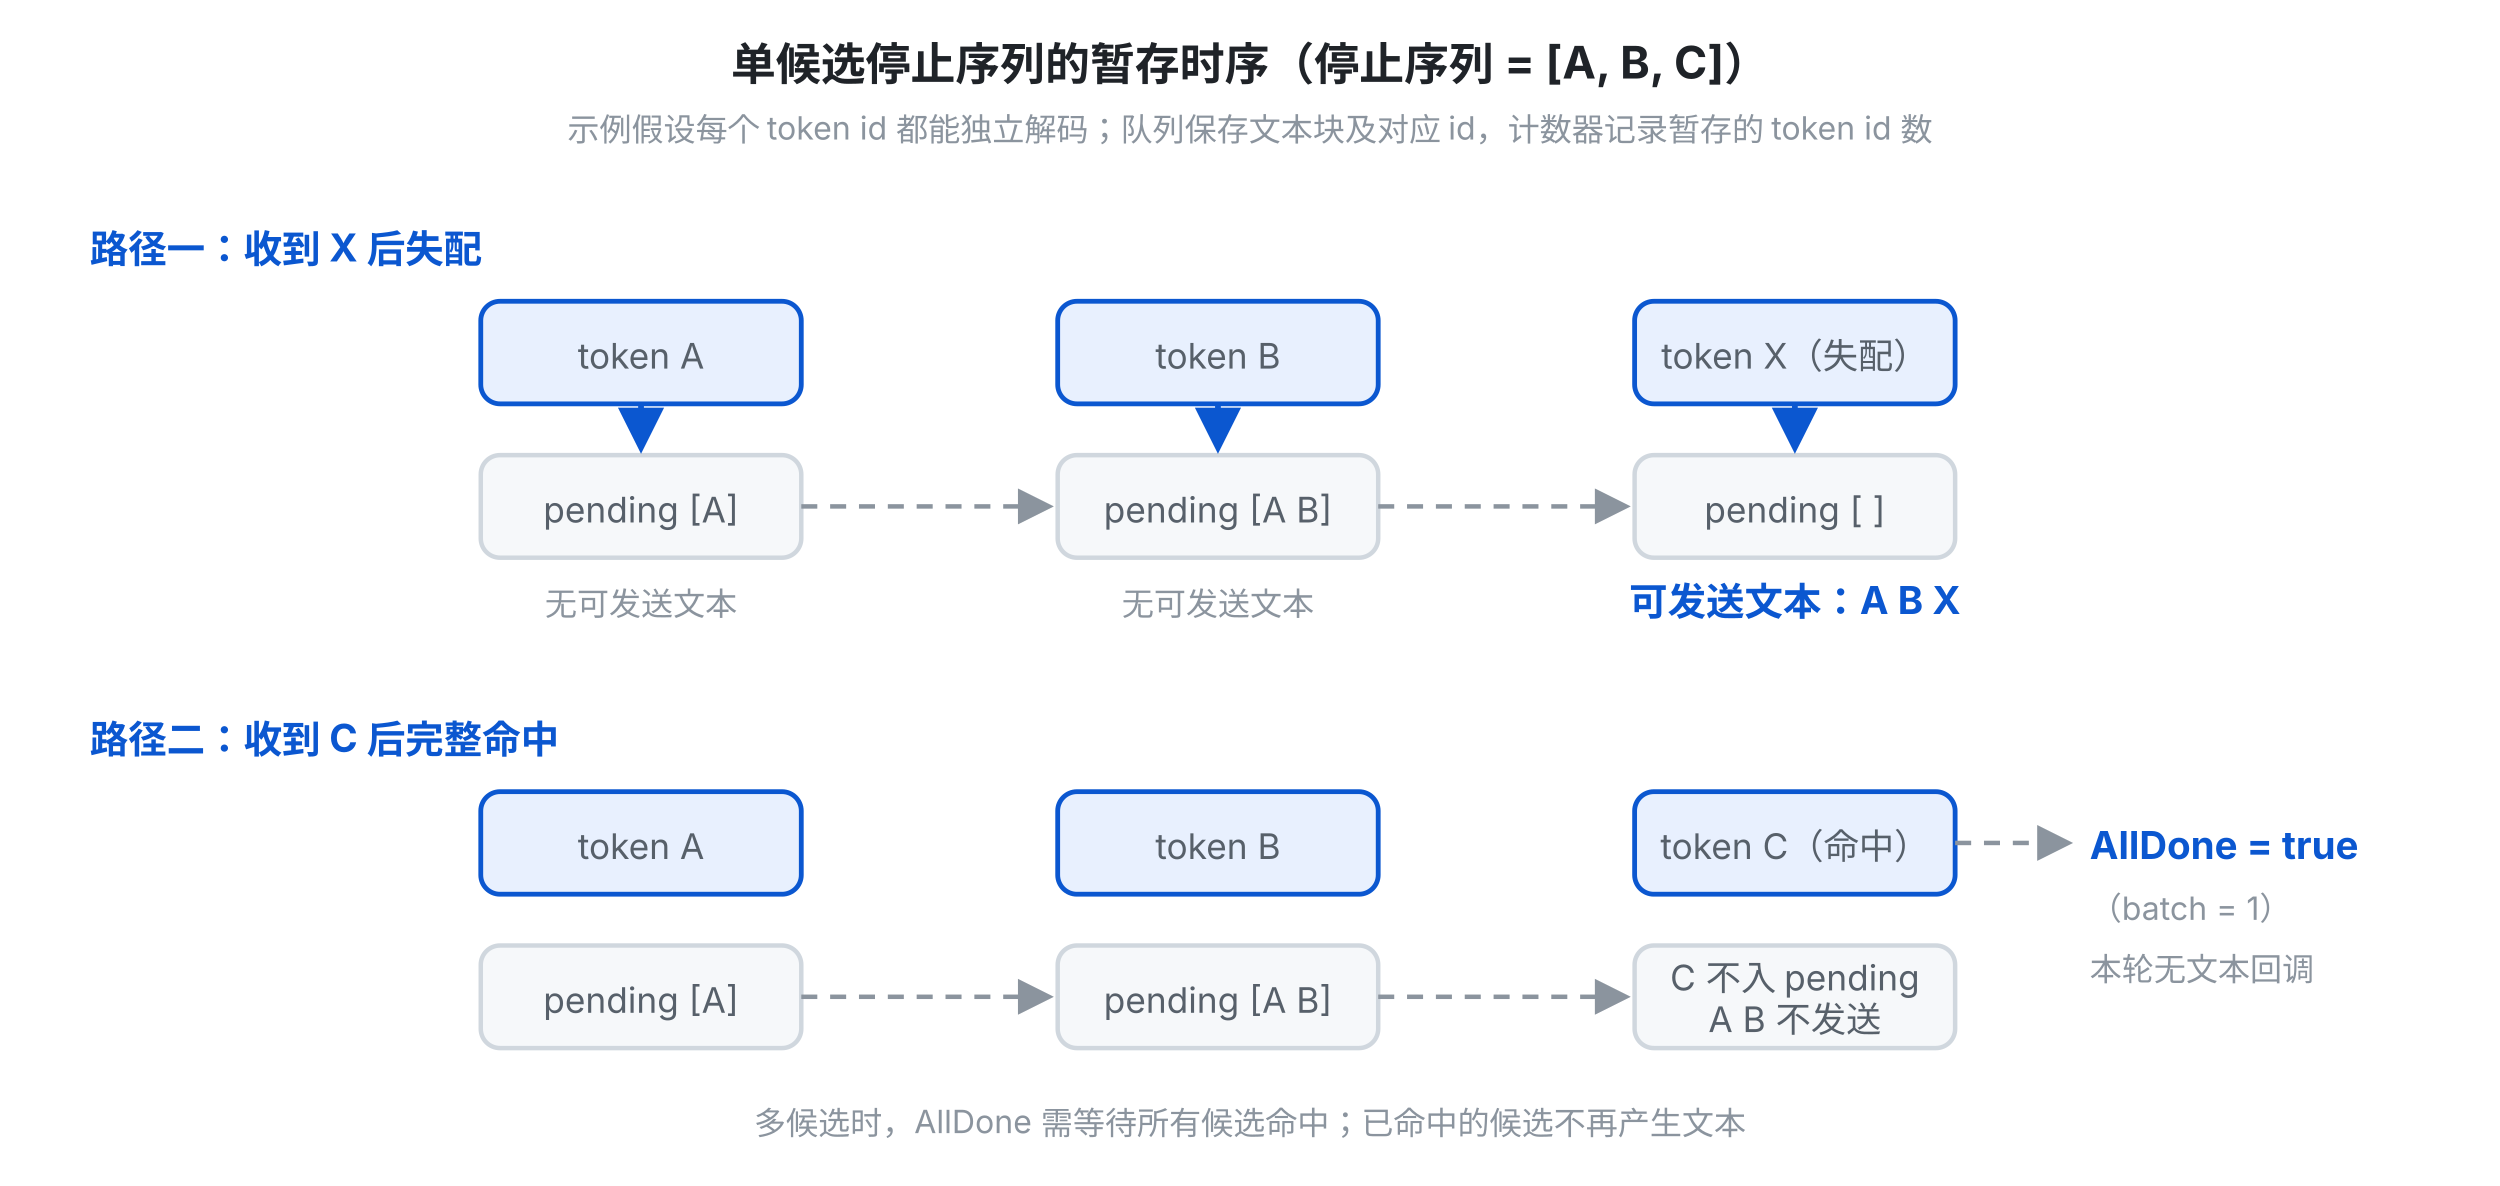
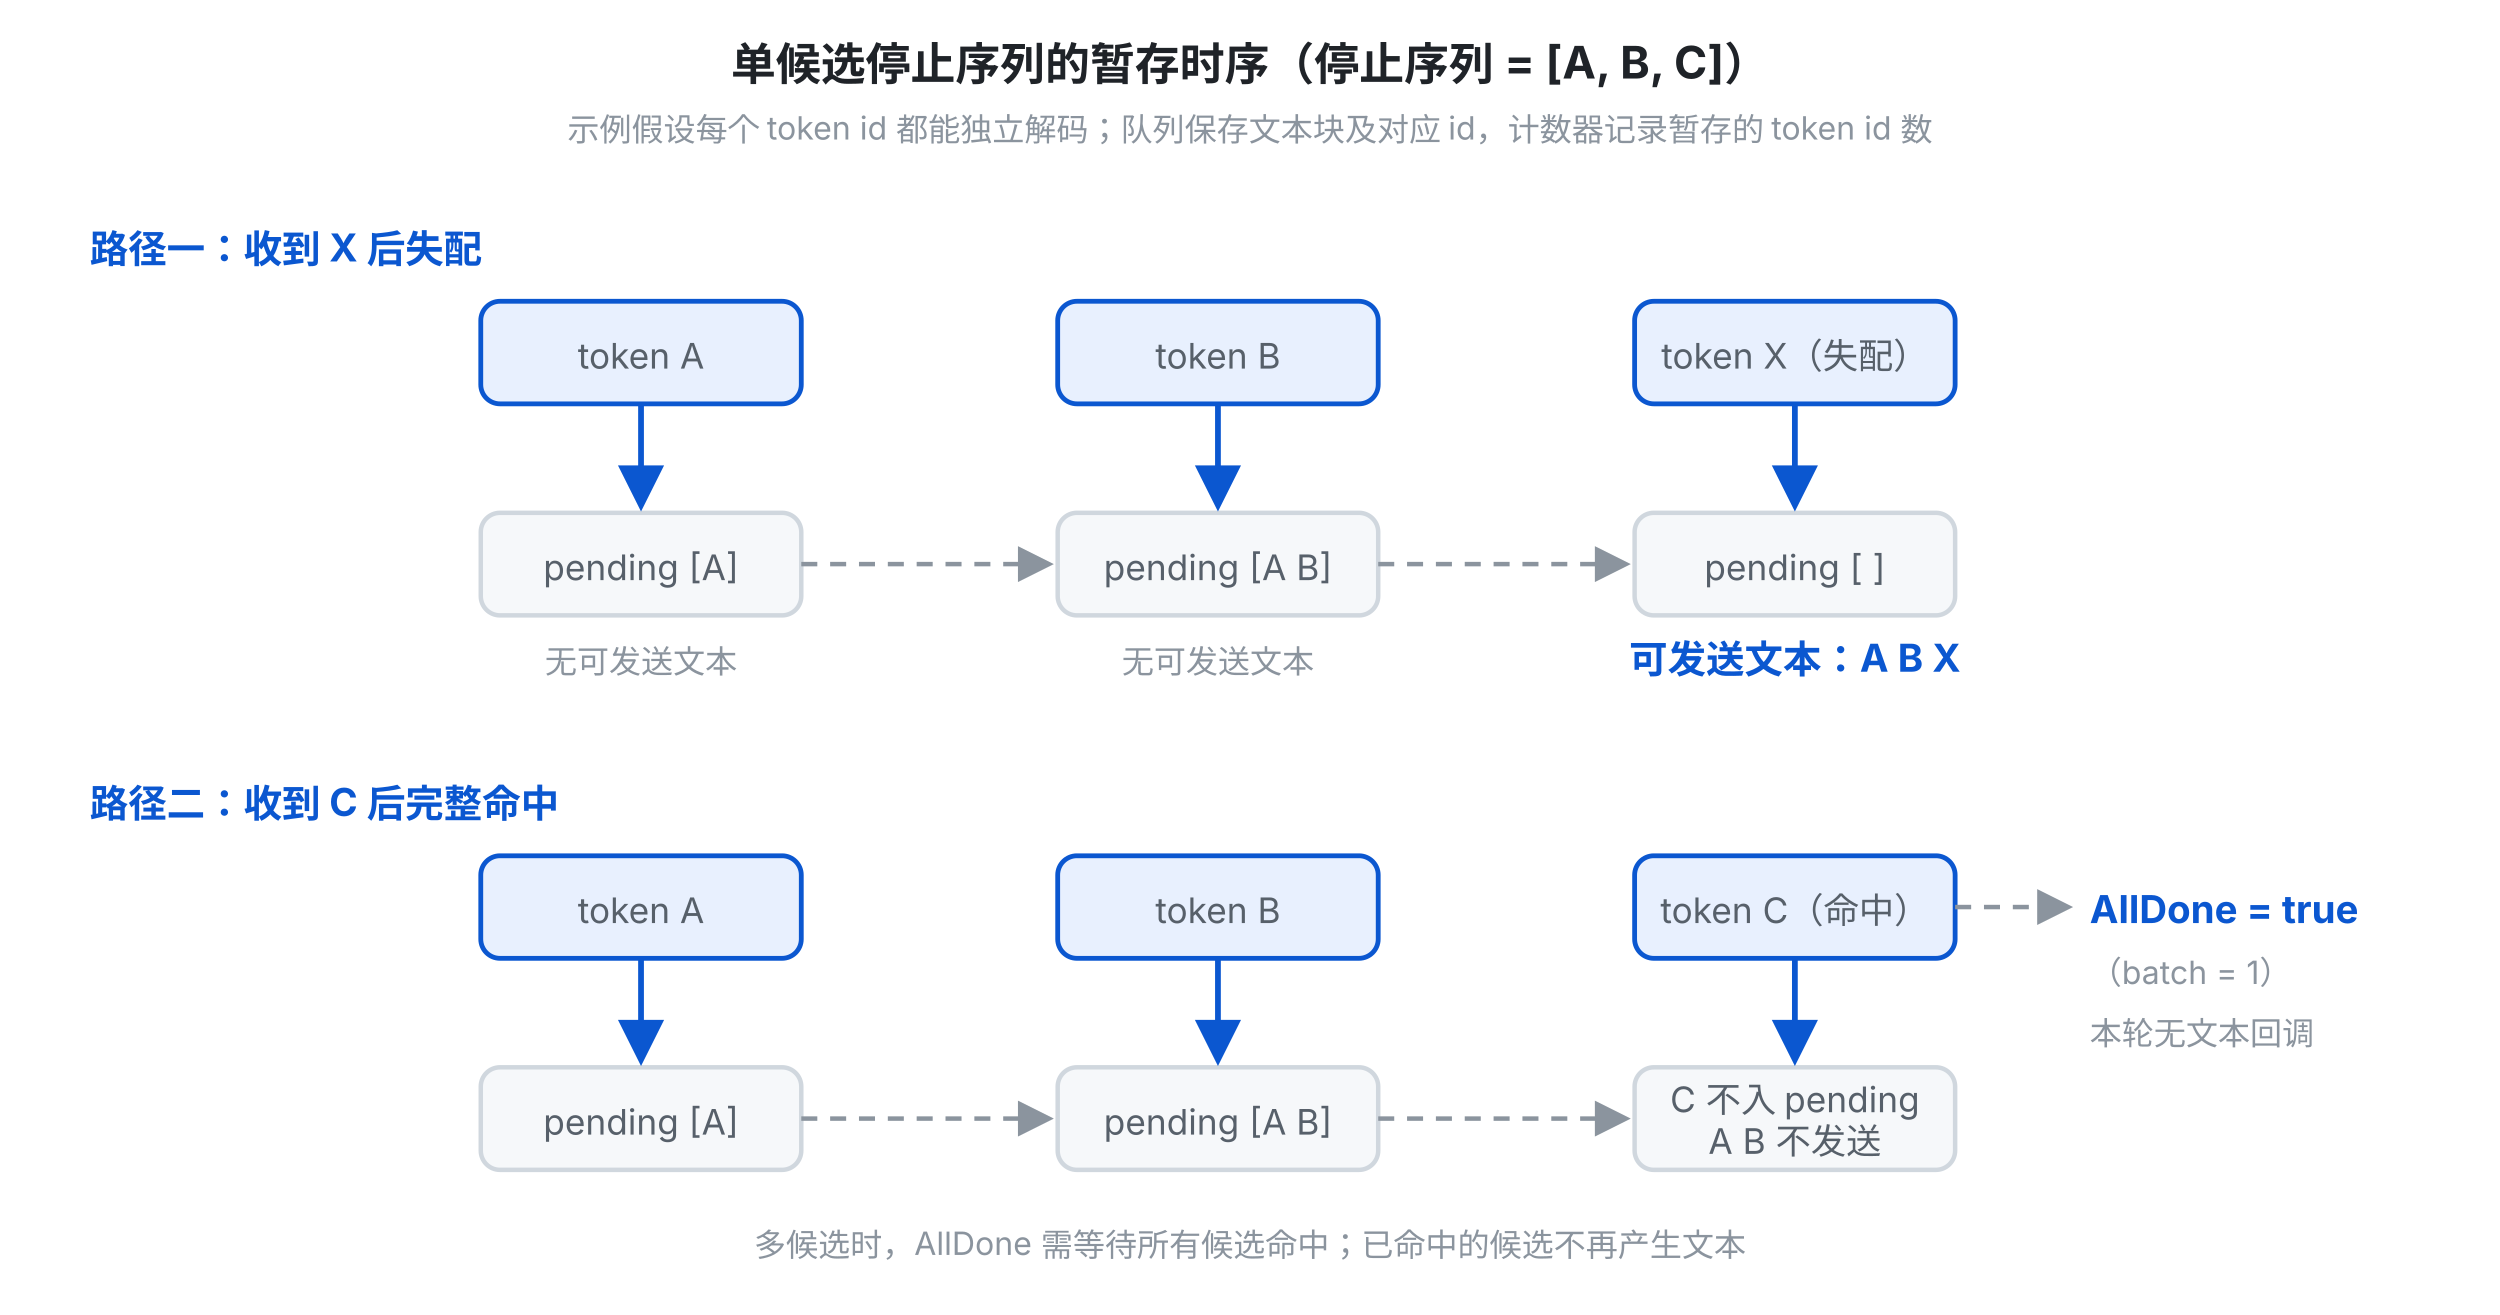
- <svg xmlns="http://www.w3.org/2000/svg" viewBox="0 0 780 370" width="780" height="370" role="img" aria-label="单候选停止序列在部分匹配、失配和完整命中时的暂存与发送行为">
+ <svg xmlns="http://www.w3.org/2000/svg" viewBox="0 0 780 410" width="780" height="410" role="img" aria-label="单候选停止序列在部分匹配、失配和完整命中时的暂存与发送行为">
  <defs>
    <style>
      text { font-family: -apple-system, "PingFang SC", "Microsoft YaHei", sans-serif; }
      .b { fill: var(--fig-surface, #f6f8fa); stroke: var(--fig-border, #d0d7de); stroke-width: 1.4; }
      .bl { fill: var(--fig-accent-soft, #e8f0fe); stroke: var(--fig-accent, #0b57d0); stroke-width: 1.5; }
      .t { fill: var(--fig-text, #1f2328); font-size: 14px; font-weight: 700; }
      .tw { fill: var(--fig-accent, #0b57d0); font-size: 12px; font-weight: 700; }
      .ts { fill: var(--fig-text-soft, #57606a); font-size: 11px; }
      .td { fill: var(--fig-text-dim, #8b949e); font-size: 10px; }
      .edge { stroke: var(--fig-accent, #0b57d0); stroke-width: 1.8; fill: none; }
      .edged { stroke: var(--fig-text-dim, #8b949e); stroke-width: 1.4; fill: none; stroke-dasharray: 5 4; }
    </style>
    <marker id="ar" orient="auto-start-reverse" markerWidth="8" markerHeight="8" refX="6" refY="4">
      <path d="M0,0 L8,4 L0,8 z" fill="var(--fig-accent, #0b57d0)" />
    </marker>
    <marker id="ard" orient="auto-start-reverse" markerWidth="8" markerHeight="8" refX="6" refY="4">
      <path d="M0,0 L8,4 L0,8 z" fill="var(--fig-text-dim, #8b949e)" />
    </marker>
  </defs>
  <text class="t" x="390" y="25" text-anchor="middle">单候选停止序列的暂存时序（停止序列 = [A, B, C]）</text>
  <text class="td" x="390" y="44" text-anchor="middle">示例假设每个 token id 都能独立解码；队列保存文本块及对应 id，计数器记录暂存的 token id 数</text>
  <text class="tw" x="28" y="82">路径一：收到 X 后失配</text>
  <rect class="bl" x="150" y="94" width="100" height="32" rx="6" />
  <text class="ts" x="200" y="115" text-anchor="middle">token A</text>
-   <rect class="b" x="150" y="142" width="100" height="32" rx="6" />
-   <text class="ts" x="200" y="163" text-anchor="middle">pending [A]</text>
-   <text class="td" x="200" y="192" text-anchor="middle">无可发送文本</text>
-   <path class="edge" d="M200,126 V138" marker-end="url(#ar)" />
+   <rect class="b" x="150" y="160" width="100" height="32" rx="6" />
+   <text class="ts" x="200" y="181" text-anchor="middle">pending [A]</text>
+   <text class="td" x="200" y="210" text-anchor="middle">无可发送文本</text>
+   <path class="edge" d="M200,126 V156" marker-end="url(#ar)" />
  <rect class="bl" x="330" y="94" width="100" height="32" rx="6" />
  <text class="ts" x="380" y="115" text-anchor="middle">token B</text>
-   <rect class="b" x="330" y="142" width="100" height="32" rx="6" />
-   <text class="ts" x="380" y="163" text-anchor="middle">pending [A B]</text>
-   <text class="td" x="380" y="192" text-anchor="middle">无可发送文本</text>
-   <path class="edge" d="M380,126 V138" marker-end="url(#ar)" />
-   <path class="edged" d="M250,158 H326" marker-end="url(#ard)" />
+   <rect class="b" x="330" y="160" width="100" height="32" rx="6" />
+   <text class="ts" x="380" y="181" text-anchor="middle">pending [A B]</text>
+   <text class="td" x="380" y="210" text-anchor="middle">无可发送文本</text>
+   <path class="edge" d="M380,126 V156" marker-end="url(#ar)" />
+   <path class="edged" d="M250,176 H326" marker-end="url(#ard)" />
  <rect class="bl" x="510" y="94" width="100" height="32" rx="6" />
  <text class="ts" x="560" y="115" text-anchor="middle">token X（失配）</text>
-   <rect class="b" x="510" y="142" width="100" height="32" rx="6" />
-   <text class="ts" x="560" y="163" text-anchor="middle">pending [ ]</text>
-   <text class="tw" x="560" y="192" text-anchor="middle">可发送文本：A B X</text>
-   <path class="edge" d="M560,126 V138" marker-end="url(#ar)" />
-   <path class="edged" d="M430,158 H506" marker-end="url(#ard)" />
-   <text class="tw" x="28" y="235">路径二：收到 C 后完整命中</text>
-   <rect class="bl" x="150" y="247" width="100" height="32" rx="6" />
-   <text class="ts" x="200" y="268" text-anchor="middle">token A</text>
-   <rect class="b" x="150" y="295" width="100" height="32" rx="6" />
-   <text class="ts" x="200" y="316" text-anchor="middle">pending [A]</text>
-   <rect class="bl" x="330" y="247" width="100" height="32" rx="6" />
-   <text class="ts" x="380" y="268" text-anchor="middle">token B</text>
-   <rect class="b" x="330" y="295" width="100" height="32" rx="6" />
-   <text class="ts" x="380" y="316" text-anchor="middle">pending [A B]</text>
-   <path class="edged" d="M250,311 H326" marker-end="url(#ard)" />
-   <rect class="bl" x="510" y="247" width="100" height="32" rx="6" />
-   <text class="ts" x="560" y="268" text-anchor="middle">token C（命中）</text>
-   <rect class="b" x="510" y="295" width="100" height="32" rx="6" />
-   <text class="ts" x="560" y="309" text-anchor="middle">C 不入 pending</text>
-   <text class="ts" x="560" y="322" text-anchor="middle">A B 不发送</text>
-   <path class="edged" d="M430,311 H506" marker-end="url(#ard)" />
-   <text class="tw" x="652" y="268">AllDone = true</text>
-   <text class="td" x="652" y="287">（batch = 1）</text>
-   <text class="td" x="652" y="306">本轮无文本回调</text>
-   <path class="edged" d="M610,263 H644" marker-end="url(#ard)" />
-   <text class="td" x="390" y="354" text-anchor="middle">多候选时，AllDone 需等待所有候选命中；已命中的候选不再产生文本</text>
+   <rect class="b" x="510" y="160" width="100" height="32" rx="6" />
+   <text class="ts" x="560" y="181" text-anchor="middle">pending [ ]</text>
+   <text class="tw" x="560" y="210" text-anchor="middle">可发送文本：A B X</text>
+   <path class="edge" d="M560,126 V156" marker-end="url(#ar)" />
+   <path class="edged" d="M430,176 H506" marker-end="url(#ard)" />
+   <text class="tw" x="28" y="255">路径二：收到 C 后完整命中</text>
+   <rect class="bl" x="150" y="267" width="100" height="32" rx="6" />
+   <text class="ts" x="200" y="288" text-anchor="middle">token A</text>
+   <rect class="b" x="150" y="333" width="100" height="32" rx="6" />
+   <text class="ts" x="200" y="354" text-anchor="middle">pending [A]</text>
+   <path class="edge" d="M200,299 V329" marker-end="url(#ar)" />
+   <rect class="bl" x="330" y="267" width="100" height="32" rx="6" />
+   <text class="ts" x="380" y="288" text-anchor="middle">token B</text>
+   <rect class="b" x="330" y="333" width="100" height="32" rx="6" />
+   <text class="ts" x="380" y="354" text-anchor="middle">pending [A B]</text>
+   <path class="edge" d="M380,299 V329" marker-end="url(#ar)" />
+   <path class="edged" d="M250,349 H326" marker-end="url(#ard)" />
+   <rect class="bl" x="510" y="267" width="100" height="32" rx="6" />
+   <text class="ts" x="560" y="288" text-anchor="middle">token C（命中）</text>
+   <rect class="b" x="510" y="333" width="100" height="32" rx="6" />
+   <text class="ts" x="560" y="347" text-anchor="middle">C 不入 pending</text>
+   <text class="ts" x="560" y="360" text-anchor="middle">A B 不发送</text>
+   <path class="edge" d="M560,299 V329" marker-end="url(#ar)" />
+   <path class="edged" d="M430,349 H506" marker-end="url(#ard)" />
+   <text class="tw" x="652" y="288">AllDone = true</text>
+   <text class="td" x="652" y="307">（batch = 1）</text>
+   <text class="td" x="652" y="326">本轮无文本回调</text>
+   <path class="edged" d="M610,283 H644" marker-end="url(#ard)" />
+   <text class="td" x="390" y="392" text-anchor="middle">多候选时，AllDone 需等待所有候选命中；已命中的候选不再产生文本</text>
</svg>
